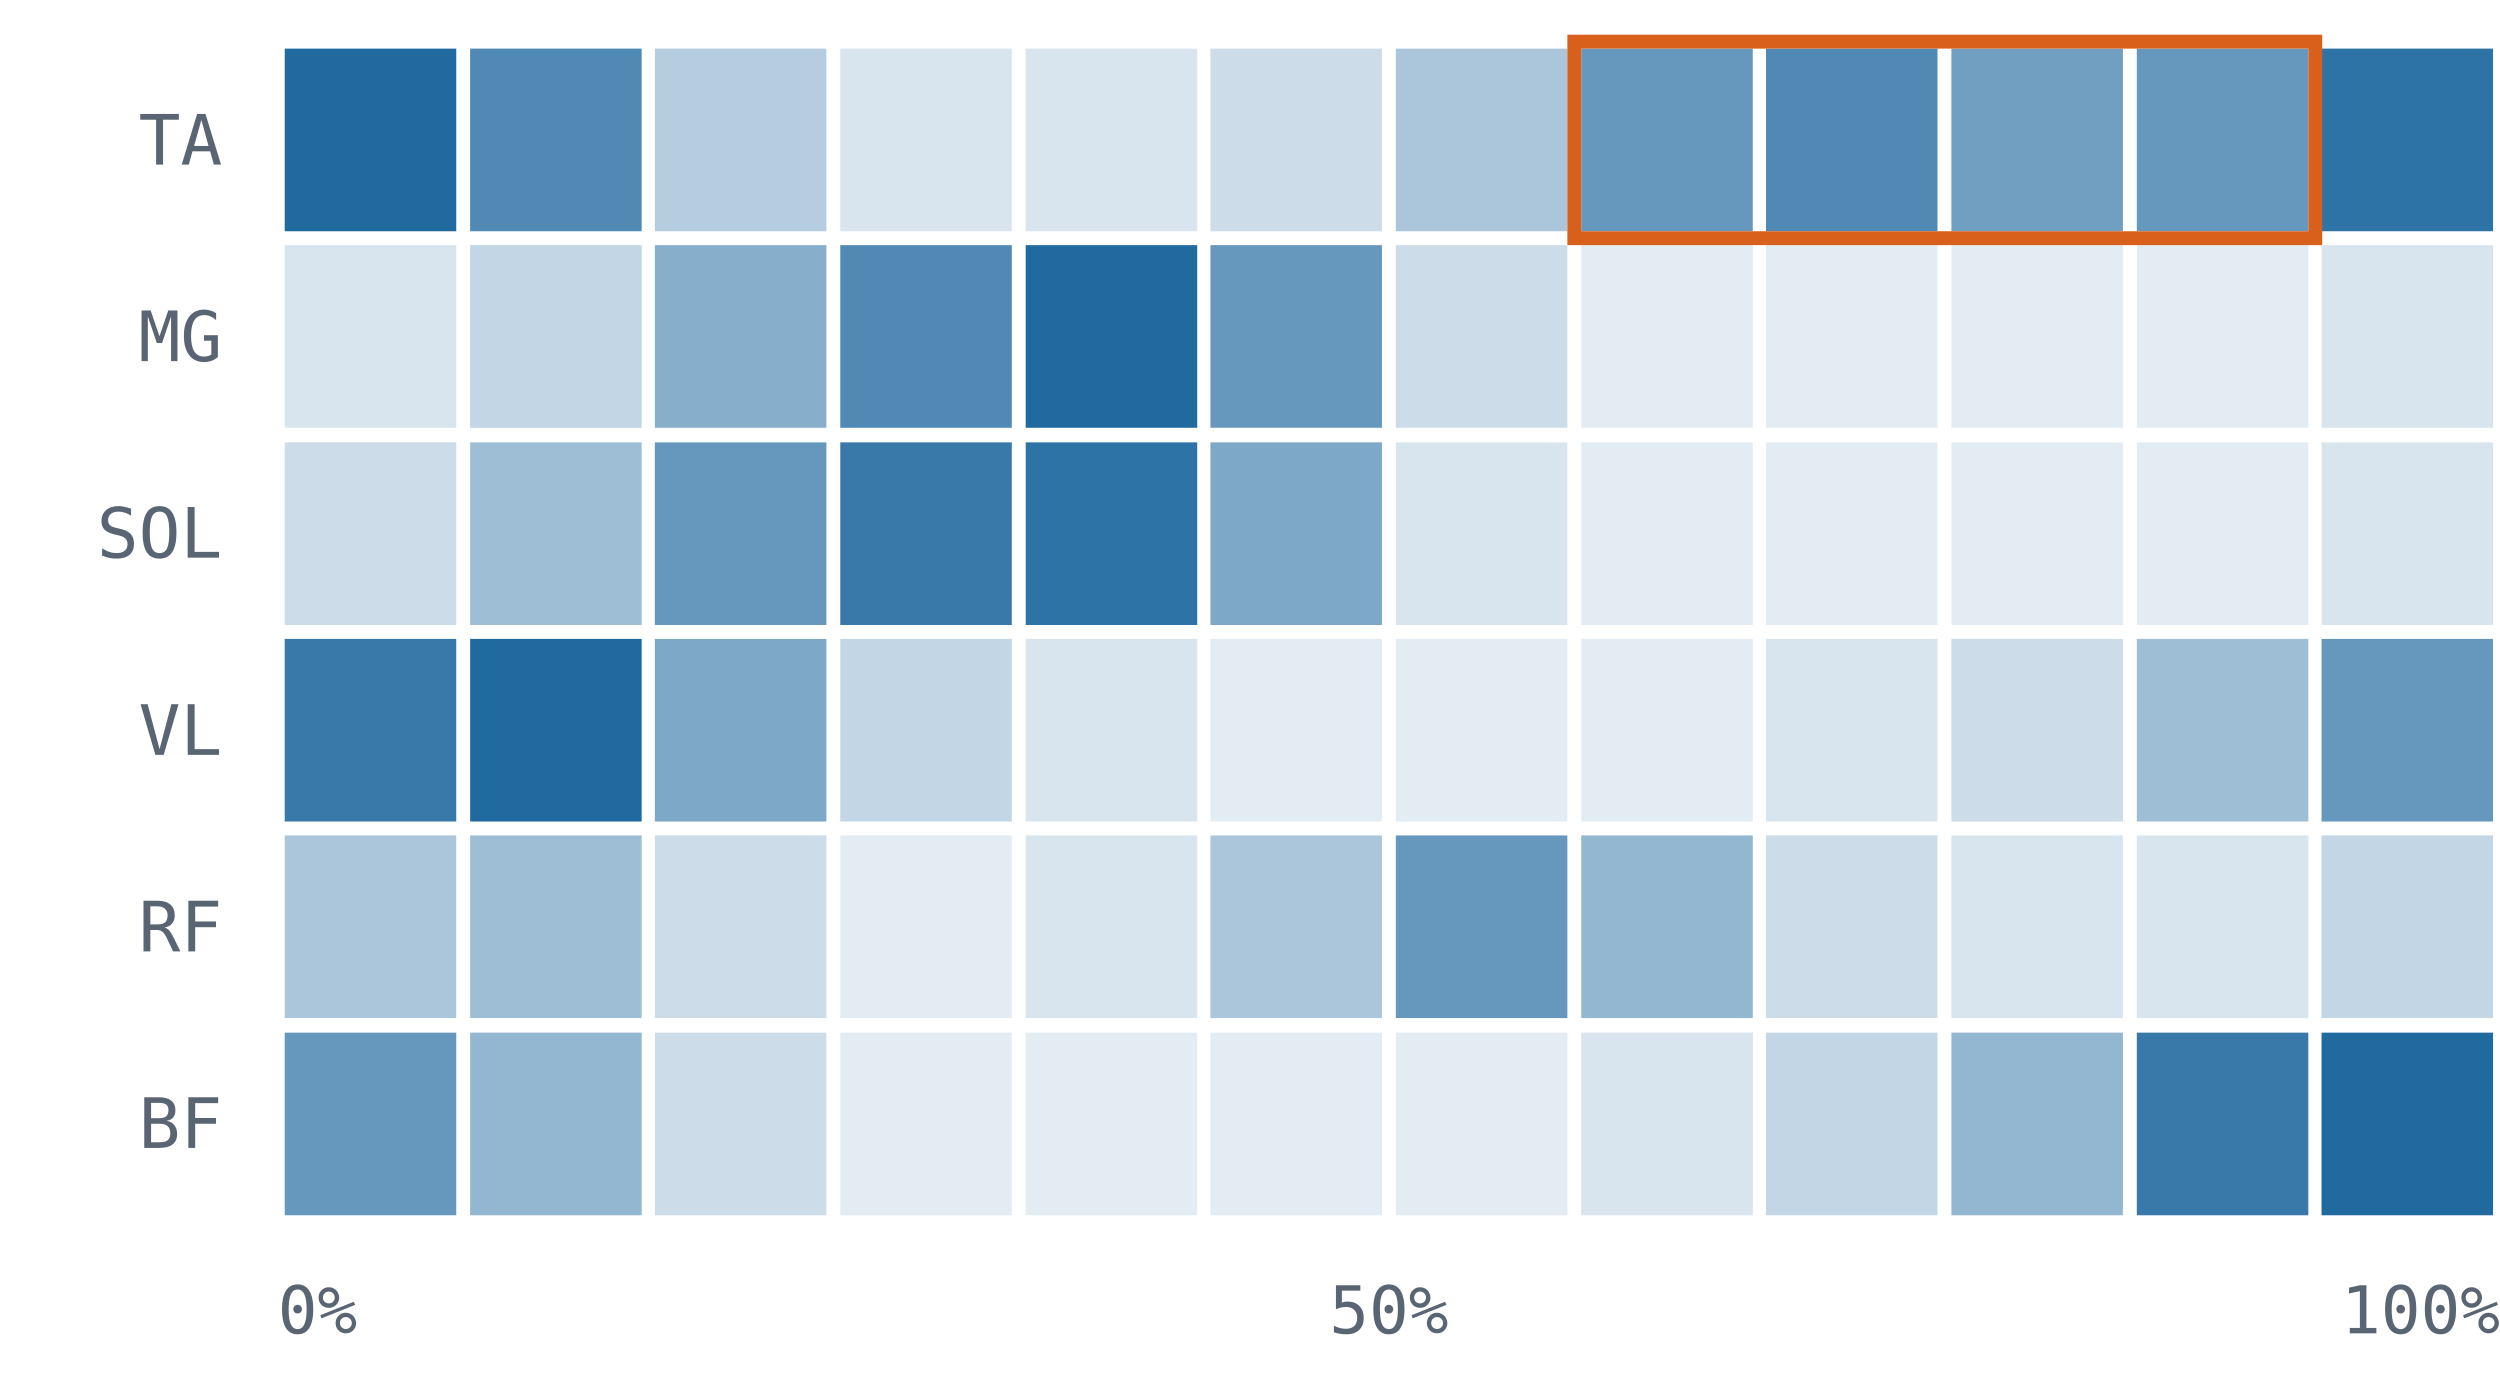
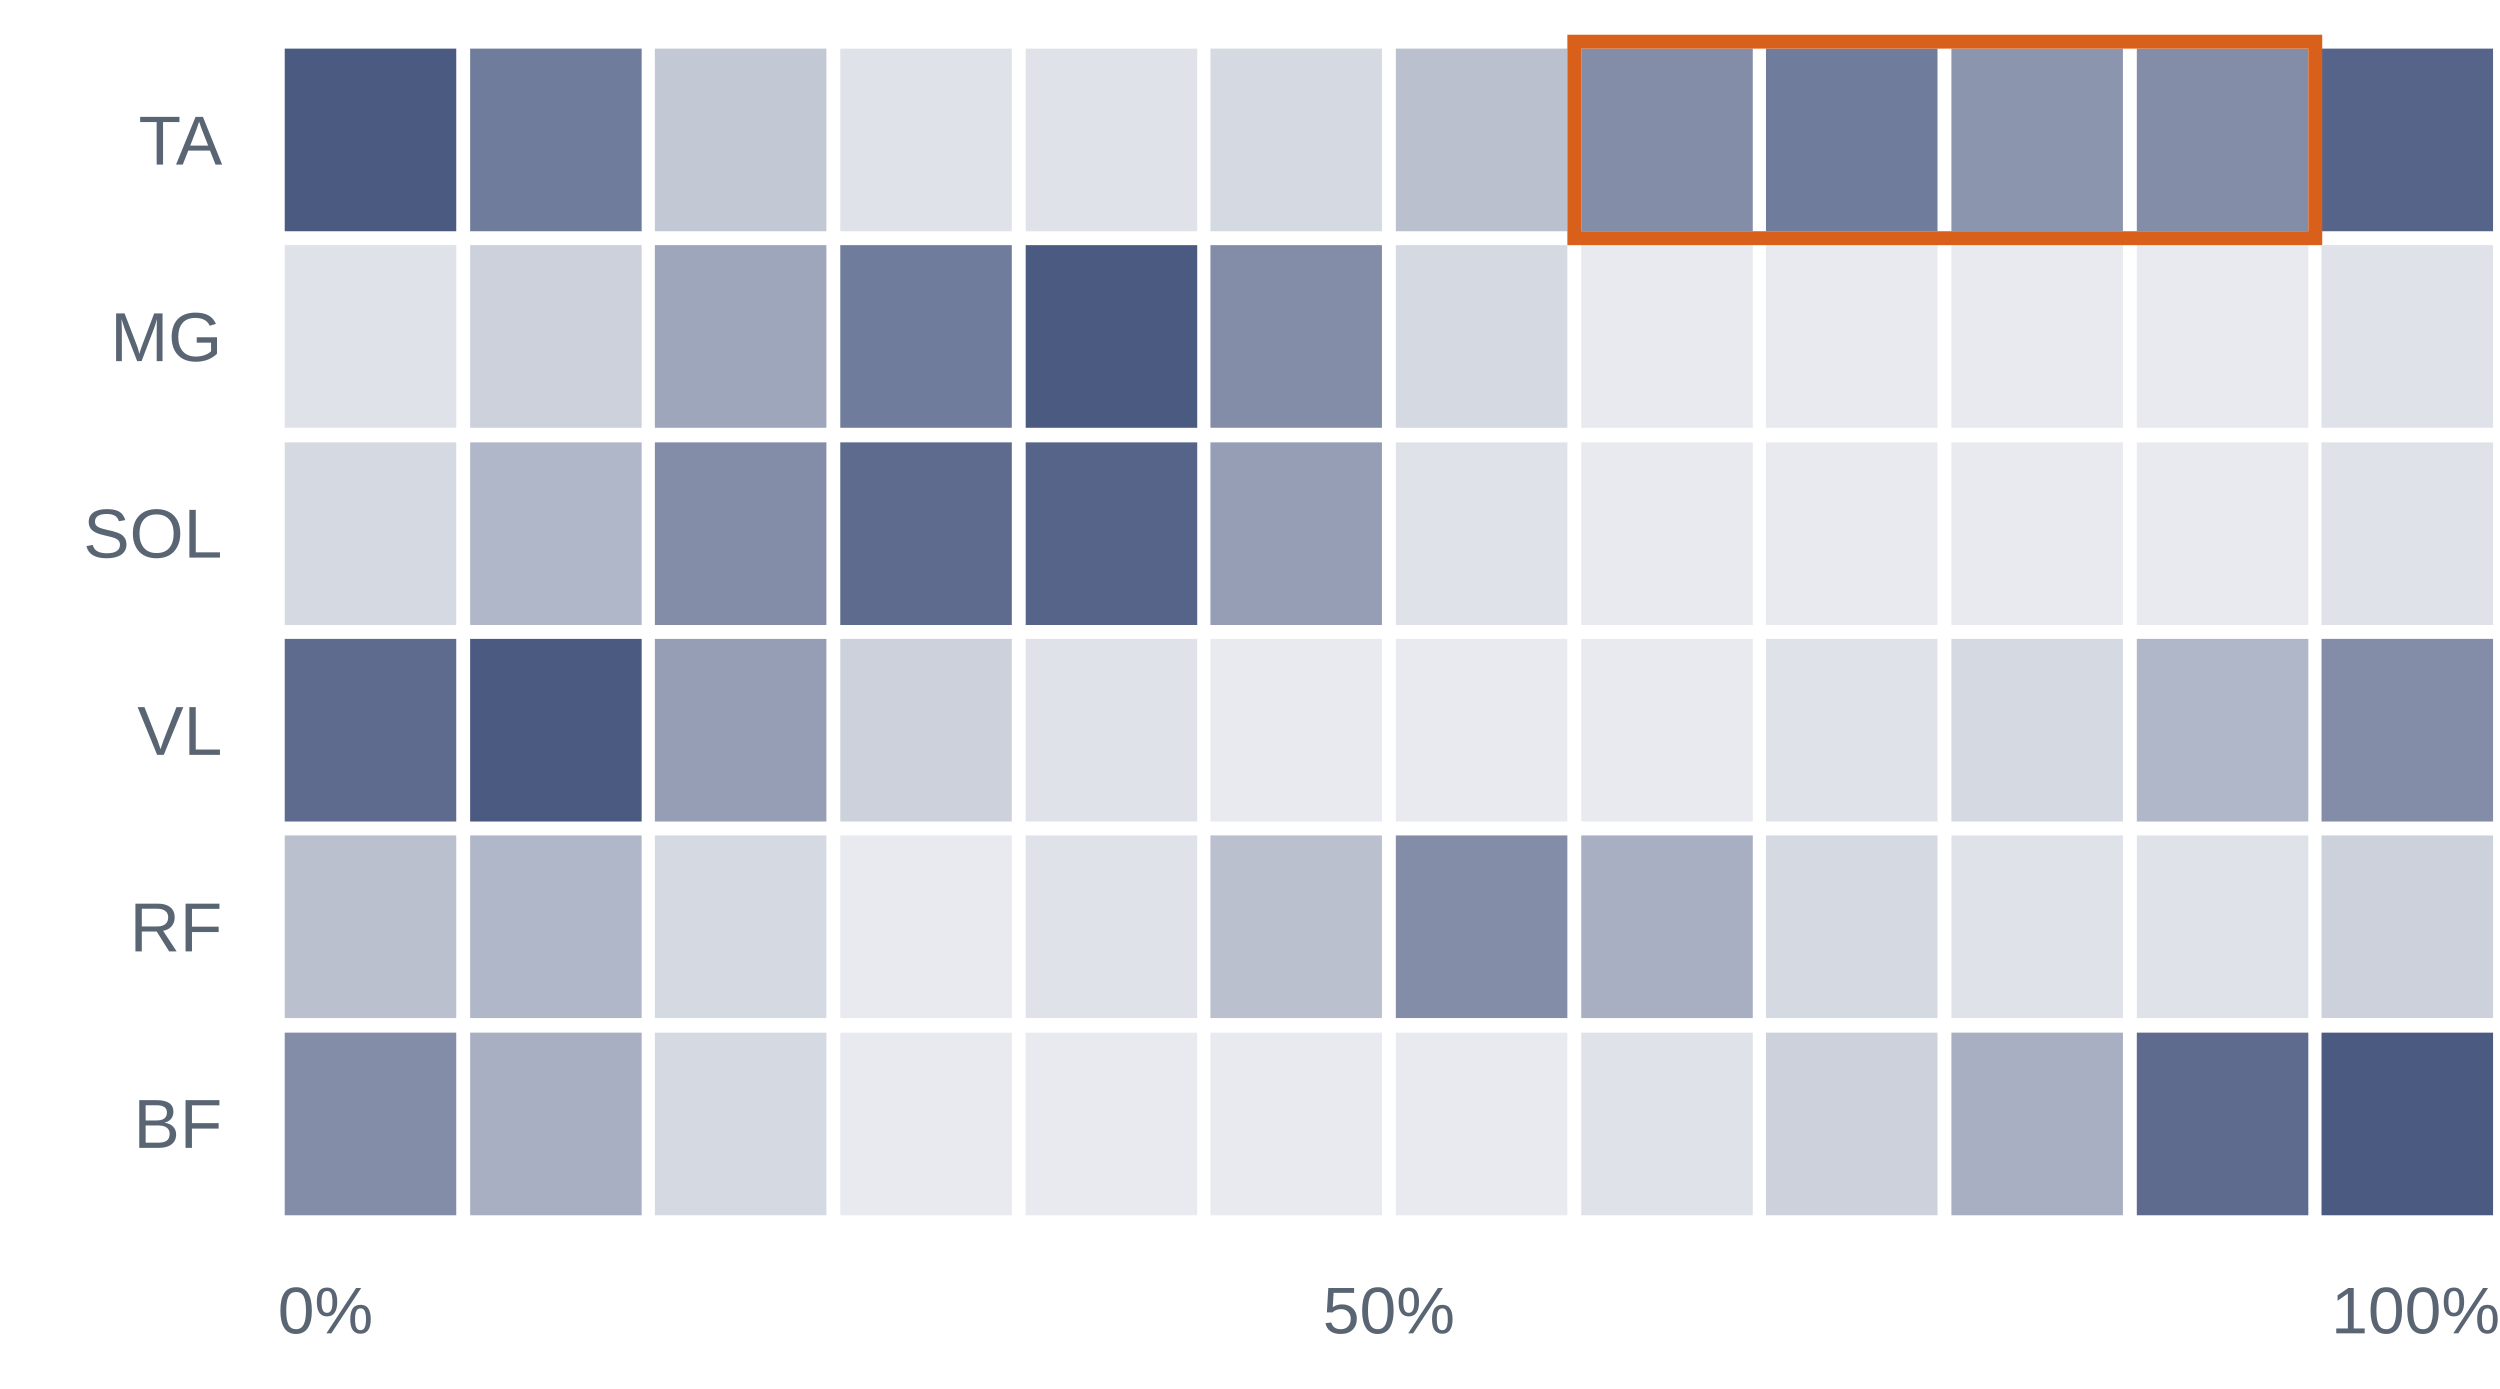
<svg class="figure-svg" viewBox="0 0 360 200" role="img" aria-label="{{ include.label | escape }}" preserveAspectRatio="xMidYMid meet">
-   <text x="32" y="23.7" text-anchor="end" font-family="'IBM Plex Mono', ui-monospace, monospace" font-size="10" fill="#5A6574">TA</text>
-   <rect x="41.0" y="7.0" width="24.7" height="26.3" fill="#005492" fill-opacity="0.87" />
-   <rect x="67.7" y="7.0" width="24.7" height="26.3" fill="#005492" fill-opacity="0.69" />
-   <rect x="94.3" y="7.0" width="24.7" height="26.3" fill="#005492" fill-opacity="0.29" />
-   <rect x="121.0" y="7.0" width="24.7" height="26.3" fill="#005492" fill-opacity="0.15" />
-   <rect x="147.7" y="7.0" width="24.7" height="26.3" fill="#005492" fill-opacity="0.15" />
-   <rect x="174.3" y="7.0" width="24.7" height="26.3" fill="#005492" fill-opacity="0.20" />
-   <rect x="201.0" y="7.0" width="24.7" height="26.3" fill="#005492" fill-opacity="0.33" />
-   <rect x="227.7" y="7.0" width="24.7" height="26.3" fill="#005492" fill-opacity="0.60" />
-   <rect x="254.3" y="7.0" width="24.7" height="26.3" fill="#005492" fill-opacity="0.69" />
-   <rect x="281.0" y="7.0" width="24.7" height="26.3" fill="#005492" fill-opacity="0.56" />
-   <rect x="307.7" y="7.0" width="24.7" height="26.3" fill="#005492" fill-opacity="0.60" />
-   <rect x="334.3" y="7.0" width="24.7" height="26.3" fill="#005492" fill-opacity="0.82" />
-   <text x="32" y="52.0" text-anchor="end" font-family="'IBM Plex Mono', ui-monospace, monospace" font-size="10" fill="#5A6574">MG</text>
-   <rect x="41.0" y="35.3" width="24.7" height="26.3" fill="#005492" fill-opacity="0.15" />
-   <rect x="67.7" y="35.3" width="24.7" height="26.3" fill="#005492" fill-opacity="0.24" />
-   <rect x="94.3" y="35.3" width="24.7" height="26.3" fill="#005492" fill-opacity="0.47" />
-   <rect x="121.0" y="35.3" width="24.7" height="26.3" fill="#005492" fill-opacity="0.69" />
-   <rect x="147.7" y="35.3" width="24.7" height="26.3" fill="#005492" fill-opacity="0.87" />
-   <rect x="174.3" y="35.3" width="24.7" height="26.3" fill="#005492" fill-opacity="0.60" />
-   <rect x="201.0" y="35.3" width="24.7" height="26.3" fill="#005492" fill-opacity="0.20" />
-   <rect x="227.7" y="35.3" width="24.7" height="26.3" fill="#005492" fill-opacity="0.11" />
-   <rect x="254.3" y="35.3" width="24.7" height="26.3" fill="#005492" fill-opacity="0.11" />
-   <rect x="281.0" y="35.3" width="24.7" height="26.3" fill="#005492" fill-opacity="0.11" />
-   <rect x="307.7" y="35.3" width="24.7" height="26.3" fill="#005492" fill-opacity="0.11" />
-   <rect x="334.3" y="35.3" width="24.7" height="26.3" fill="#005492" fill-opacity="0.15" />
-   <text x="32" y="80.3" text-anchor="end" font-family="'IBM Plex Mono', ui-monospace, monospace" font-size="10" fill="#5A6574">SOL</text>
-   <rect x="41.0" y="63.7" width="24.7" height="26.3" fill="#005492" fill-opacity="0.20" />
-   <rect x="67.7" y="63.7" width="24.7" height="26.3" fill="#005492" fill-opacity="0.38" />
-   <rect x="94.3" y="63.7" width="24.7" height="26.3" fill="#005492" fill-opacity="0.60" />
-   <rect x="121.0" y="63.7" width="24.7" height="26.3" fill="#005492" fill-opacity="0.78" />
-   <rect x="147.7" y="63.7" width="24.7" height="26.3" fill="#005492" fill-opacity="0.82" />
-   <rect x="174.3" y="63.7" width="24.7" height="26.3" fill="#005492" fill-opacity="0.51" />
-   <rect x="201.0" y="63.7" width="24.7" height="26.3" fill="#005492" fill-opacity="0.15" />
-   <rect x="227.7" y="63.7" width="24.7" height="26.3" fill="#005492" fill-opacity="0.11" />
-   <rect x="254.3" y="63.7" width="24.7" height="26.3" fill="#005492" fill-opacity="0.11" />
-   <rect x="281.0" y="63.7" width="24.7" height="26.3" fill="#005492" fill-opacity="0.11" />
-   <rect x="307.7" y="63.7" width="24.7" height="26.3" fill="#005492" fill-opacity="0.11" />
-   <rect x="334.3" y="63.7" width="24.7" height="26.3" fill="#005492" fill-opacity="0.15" />
-   <text x="32" y="108.7" text-anchor="end" font-family="'IBM Plex Mono', ui-monospace, monospace" font-size="10" fill="#5A6574">VL</text>
-   <rect x="41.0" y="92.0" width="24.7" height="26.3" fill="#005492" fill-opacity="0.78" />
-   <rect x="67.7" y="92.0" width="24.7" height="26.3" fill="#005492" fill-opacity="0.87" />
-   <rect x="94.3" y="92.0" width="24.7" height="26.3" fill="#005492" fill-opacity="0.51" />
-   <rect x="121.0" y="92.0" width="24.7" height="26.3" fill="#005492" fill-opacity="0.24" />
-   <rect x="147.7" y="92.0" width="24.7" height="26.3" fill="#005492" fill-opacity="0.15" />
-   <rect x="174.3" y="92.0" width="24.7" height="26.3" fill="#005492" fill-opacity="0.11" />
-   <rect x="201.0" y="92.0" width="24.7" height="26.3" fill="#005492" fill-opacity="0.11" />
-   <rect x="227.7" y="92.0" width="24.7" height="26.3" fill="#005492" fill-opacity="0.11" />
-   <rect x="254.3" y="92.0" width="24.7" height="26.3" fill="#005492" fill-opacity="0.15" />
-   <rect x="281.0" y="92.0" width="24.7" height="26.3" fill="#005492" fill-opacity="0.20" />
-   <rect x="307.7" y="92.0" width="24.7" height="26.3" fill="#005492" fill-opacity="0.38" />
-   <rect x="334.3" y="92.0" width="24.7" height="26.3" fill="#005492" fill-opacity="0.60" />
-   <text x="32" y="137.0" text-anchor="end" font-family="'IBM Plex Mono', ui-monospace, monospace" font-size="10" fill="#5A6574">RF</text>
-   <rect x="41.0" y="120.3" width="24.7" height="26.3" fill="#005492" fill-opacity="0.33" />
-   <rect x="67.7" y="120.3" width="24.7" height="26.3" fill="#005492" fill-opacity="0.38" />
-   <rect x="94.3" y="120.3" width="24.7" height="26.3" fill="#005492" fill-opacity="0.20" />
-   <rect x="121.0" y="120.3" width="24.7" height="26.3" fill="#005492" fill-opacity="0.11" />
-   <rect x="147.7" y="120.3" width="24.7" height="26.3" fill="#005492" fill-opacity="0.15" />
-   <rect x="174.3" y="120.3" width="24.7" height="26.3" fill="#005492" fill-opacity="0.33" />
-   <rect x="201.0" y="120.3" width="24.7" height="26.3" fill="#005492" fill-opacity="0.60" />
-   <rect x="227.7" y="120.3" width="24.7" height="26.3" fill="#005492" fill-opacity="0.42" />
-   <rect x="254.3" y="120.3" width="24.7" height="26.3" fill="#005492" fill-opacity="0.20" />
-   <rect x="281.0" y="120.3" width="24.7" height="26.3" fill="#005492" fill-opacity="0.15" />
-   <rect x="307.7" y="120.3" width="24.7" height="26.3" fill="#005492" fill-opacity="0.15" />
-   <rect x="334.3" y="120.3" width="24.7" height="26.3" fill="#005492" fill-opacity="0.24" />
-   <text x="32" y="165.3" text-anchor="end" font-family="'IBM Plex Mono', ui-monospace, monospace" font-size="10" fill="#5A6574">BF</text>
-   <rect x="41.0" y="148.7" width="24.7" height="26.3" fill="#005492" fill-opacity="0.60" />
-   <rect x="67.7" y="148.7" width="24.7" height="26.3" fill="#005492" fill-opacity="0.42" />
-   <rect x="94.3" y="148.7" width="24.7" height="26.3" fill="#005492" fill-opacity="0.20" />
-   <rect x="121.0" y="148.7" width="24.7" height="26.3" fill="#005492" fill-opacity="0.11" />
-   <rect x="147.7" y="148.7" width="24.7" height="26.3" fill="#005492" fill-opacity="0.11" />
-   <rect x="174.3" y="148.7" width="24.7" height="26.3" fill="#005492" fill-opacity="0.11" />
-   <rect x="201.0" y="148.7" width="24.7" height="26.3" fill="#005492" fill-opacity="0.11" />
-   <rect x="227.7" y="148.7" width="24.7" height="26.3" fill="#005492" fill-opacity="0.15" />
-   <rect x="254.3" y="148.7" width="24.7" height="26.3" fill="#005492" fill-opacity="0.24" />
-   <rect x="281.0" y="148.7" width="24.7" height="26.3" fill="#005492" fill-opacity="0.42" />
-   <rect x="307.7" y="148.7" width="24.7" height="26.3" fill="#005492" fill-opacity="0.78" />
-   <rect x="334.3" y="148.7" width="24.7" height="26.3" fill="#005492" fill-opacity="0.87" />
+   <text x="32" y="23.7" text-anchor="end" font-family="'Asap', Arial, sans-serif" font-size="10" fill="#5A6574">TA</text>
+   <rect x="41.0" y="7.0" width="24.7" height="26.3" fill="#31426F" fill-opacity="0.87" />
+   <rect x="67.7" y="7.0" width="24.7" height="26.3" fill="#31426F" fill-opacity="0.69" />
+   <rect x="94.3" y="7.0" width="24.7" height="26.3" fill="#31426F" fill-opacity="0.29" />
+   <rect x="121.0" y="7.0" width="24.7" height="26.3" fill="#31426F" fill-opacity="0.15" />
+   <rect x="147.7" y="7.0" width="24.7" height="26.3" fill="#31426F" fill-opacity="0.15" />
+   <rect x="174.3" y="7.0" width="24.7" height="26.3" fill="#31426F" fill-opacity="0.20" />
+   <rect x="201.0" y="7.0" width="24.7" height="26.3" fill="#31426F" fill-opacity="0.33" />
+   <rect x="227.7" y="7.0" width="24.7" height="26.3" fill="#31426F" fill-opacity="0.60" />
+   <rect x="254.3" y="7.0" width="24.7" height="26.3" fill="#31426F" fill-opacity="0.69" />
+   <rect x="281.0" y="7.0" width="24.7" height="26.3" fill="#31426F" fill-opacity="0.56" />
+   <rect x="307.7" y="7.0" width="24.7" height="26.3" fill="#31426F" fill-opacity="0.60" />
+   <rect x="334.3" y="7.0" width="24.7" height="26.3" fill="#31426F" fill-opacity="0.82" />
+   <text x="32" y="52.0" text-anchor="end" font-family="'Asap', Arial, sans-serif" font-size="10" fill="#5A6574">MG</text>
+   <rect x="41.0" y="35.3" width="24.7" height="26.3" fill="#31426F" fill-opacity="0.15" />
+   <rect x="67.7" y="35.3" width="24.7" height="26.3" fill="#31426F" fill-opacity="0.24" />
+   <rect x="94.3" y="35.3" width="24.7" height="26.3" fill="#31426F" fill-opacity="0.47" />
+   <rect x="121.0" y="35.3" width="24.7" height="26.3" fill="#31426F" fill-opacity="0.69" />
+   <rect x="147.7" y="35.3" width="24.7" height="26.3" fill="#31426F" fill-opacity="0.87" />
+   <rect x="174.3" y="35.3" width="24.7" height="26.3" fill="#31426F" fill-opacity="0.60" />
+   <rect x="201.0" y="35.3" width="24.7" height="26.3" fill="#31426F" fill-opacity="0.20" />
+   <rect x="227.7" y="35.3" width="24.7" height="26.3" fill="#31426F" fill-opacity="0.11" />
+   <rect x="254.3" y="35.3" width="24.7" height="26.3" fill="#31426F" fill-opacity="0.11" />
+   <rect x="281.0" y="35.3" width="24.7" height="26.3" fill="#31426F" fill-opacity="0.11" />
+   <rect x="307.7" y="35.3" width="24.7" height="26.3" fill="#31426F" fill-opacity="0.11" />
+   <rect x="334.3" y="35.3" width="24.7" height="26.3" fill="#31426F" fill-opacity="0.15" />
+   <text x="32" y="80.3" text-anchor="end" font-family="'Asap', Arial, sans-serif" font-size="10" fill="#5A6574">SOL</text>
+   <rect x="41.0" y="63.7" width="24.7" height="26.3" fill="#31426F" fill-opacity="0.20" />
+   <rect x="67.7" y="63.7" width="24.7" height="26.3" fill="#31426F" fill-opacity="0.38" />
+   <rect x="94.3" y="63.7" width="24.7" height="26.3" fill="#31426F" fill-opacity="0.60" />
+   <rect x="121.0" y="63.7" width="24.7" height="26.3" fill="#31426F" fill-opacity="0.78" />
+   <rect x="147.7" y="63.7" width="24.7" height="26.3" fill="#31426F" fill-opacity="0.82" />
+   <rect x="174.3" y="63.7" width="24.7" height="26.3" fill="#31426F" fill-opacity="0.51" />
+   <rect x="201.0" y="63.7" width="24.7" height="26.3" fill="#31426F" fill-opacity="0.15" />
+   <rect x="227.7" y="63.7" width="24.7" height="26.3" fill="#31426F" fill-opacity="0.11" />
+   <rect x="254.3" y="63.7" width="24.7" height="26.3" fill="#31426F" fill-opacity="0.11" />
+   <rect x="281.0" y="63.7" width="24.7" height="26.3" fill="#31426F" fill-opacity="0.11" />
+   <rect x="307.7" y="63.7" width="24.7" height="26.3" fill="#31426F" fill-opacity="0.11" />
+   <rect x="334.3" y="63.7" width="24.7" height="26.3" fill="#31426F" fill-opacity="0.15" />
+   <text x="32" y="108.7" text-anchor="end" font-family="'Asap', Arial, sans-serif" font-size="10" fill="#5A6574">VL</text>
+   <rect x="41.0" y="92.0" width="24.7" height="26.3" fill="#31426F" fill-opacity="0.78" />
+   <rect x="67.7" y="92.0" width="24.7" height="26.3" fill="#31426F" fill-opacity="0.87" />
+   <rect x="94.3" y="92.0" width="24.7" height="26.3" fill="#31426F" fill-opacity="0.51" />
+   <rect x="121.0" y="92.0" width="24.7" height="26.3" fill="#31426F" fill-opacity="0.24" />
+   <rect x="147.7" y="92.0" width="24.7" height="26.3" fill="#31426F" fill-opacity="0.15" />
+   <rect x="174.3" y="92.0" width="24.7" height="26.3" fill="#31426F" fill-opacity="0.11" />
+   <rect x="201.0" y="92.0" width="24.7" height="26.3" fill="#31426F" fill-opacity="0.11" />
+   <rect x="227.7" y="92.0" width="24.7" height="26.3" fill="#31426F" fill-opacity="0.11" />
+   <rect x="254.3" y="92.0" width="24.7" height="26.3" fill="#31426F" fill-opacity="0.15" />
+   <rect x="281.0" y="92.0" width="24.7" height="26.3" fill="#31426F" fill-opacity="0.20" />
+   <rect x="307.7" y="92.0" width="24.7" height="26.3" fill="#31426F" fill-opacity="0.38" />
+   <rect x="334.3" y="92.0" width="24.7" height="26.3" fill="#31426F" fill-opacity="0.60" />
+   <text x="32" y="137.0" text-anchor="end" font-family="'Asap', Arial, sans-serif" font-size="10" fill="#5A6574">RF</text>
+   <rect x="41.0" y="120.3" width="24.7" height="26.3" fill="#31426F" fill-opacity="0.33" />
+   <rect x="67.7" y="120.3" width="24.7" height="26.3" fill="#31426F" fill-opacity="0.38" />
+   <rect x="94.3" y="120.3" width="24.7" height="26.3" fill="#31426F" fill-opacity="0.20" />
+   <rect x="121.0" y="120.3" width="24.7" height="26.3" fill="#31426F" fill-opacity="0.11" />
+   <rect x="147.7" y="120.3" width="24.7" height="26.3" fill="#31426F" fill-opacity="0.15" />
+   <rect x="174.3" y="120.3" width="24.7" height="26.3" fill="#31426F" fill-opacity="0.33" />
+   <rect x="201.0" y="120.3" width="24.7" height="26.3" fill="#31426F" fill-opacity="0.60" />
+   <rect x="227.7" y="120.3" width="24.7" height="26.3" fill="#31426F" fill-opacity="0.42" />
+   <rect x="254.3" y="120.3" width="24.7" height="26.3" fill="#31426F" fill-opacity="0.20" />
+   <rect x="281.0" y="120.3" width="24.7" height="26.3" fill="#31426F" fill-opacity="0.15" />
+   <rect x="307.7" y="120.3" width="24.7" height="26.3" fill="#31426F" fill-opacity="0.15" />
+   <rect x="334.3" y="120.3" width="24.7" height="26.3" fill="#31426F" fill-opacity="0.24" />
+   <text x="32" y="165.3" text-anchor="end" font-family="'Asap', Arial, sans-serif" font-size="10" fill="#5A6574">BF</text>
+   <rect x="41.0" y="148.7" width="24.7" height="26.3" fill="#31426F" fill-opacity="0.60" />
+   <rect x="67.7" y="148.7" width="24.7" height="26.3" fill="#31426F" fill-opacity="0.42" />
+   <rect x="94.3" y="148.7" width="24.7" height="26.3" fill="#31426F" fill-opacity="0.20" />
+   <rect x="121.0" y="148.7" width="24.7" height="26.3" fill="#31426F" fill-opacity="0.11" />
+   <rect x="147.7" y="148.7" width="24.7" height="26.3" fill="#31426F" fill-opacity="0.11" />
+   <rect x="174.3" y="148.7" width="24.7" height="26.3" fill="#31426F" fill-opacity="0.11" />
+   <rect x="201.0" y="148.7" width="24.7" height="26.3" fill="#31426F" fill-opacity="0.11" />
+   <rect x="227.7" y="148.7" width="24.7" height="26.3" fill="#31426F" fill-opacity="0.15" />
+   <rect x="254.3" y="148.7" width="24.7" height="26.3" fill="#31426F" fill-opacity="0.24" />
+   <rect x="281.0" y="148.7" width="24.7" height="26.3" fill="#31426F" fill-opacity="0.42" />
+   <rect x="307.7" y="148.7" width="24.7" height="26.3" fill="#31426F" fill-opacity="0.78" />
+   <rect x="334.3" y="148.7" width="24.7" height="26.3" fill="#31426F" fill-opacity="0.87" />
  <rect x="226.7" y="6.0" width="106.7" height="28.3" fill="none" stroke="#D9601A" stroke-width="2" />
-   <text x="40.0" y="192" text-anchor="start" font-family="'IBM Plex Mono', ui-monospace, monospace" font-size="9.5" fill="#5A6574">0%</text>
-   <text x="200.0" y="192" text-anchor="middle" font-family="'IBM Plex Mono', ui-monospace, monospace" font-size="9.5" fill="#5A6574">50%</text>
-   <text x="360.0" y="192" text-anchor="end" font-family="'IBM Plex Mono', ui-monospace, monospace" font-size="9.5" fill="#5A6574">100%</text>
+   <text x="40.0" y="192" text-anchor="start" font-family="'Asap', Arial, sans-serif" font-size="9.5" fill="#5A6574">0%</text>
+   <text x="200.0" y="192" text-anchor="middle" font-family="'Asap', Arial, sans-serif" font-size="9.5" fill="#5A6574">50%</text>
+   <text x="360.0" y="192" text-anchor="end" font-family="'Asap', Arial, sans-serif" font-size="9.5" fill="#5A6574">100%</text>
</svg>
